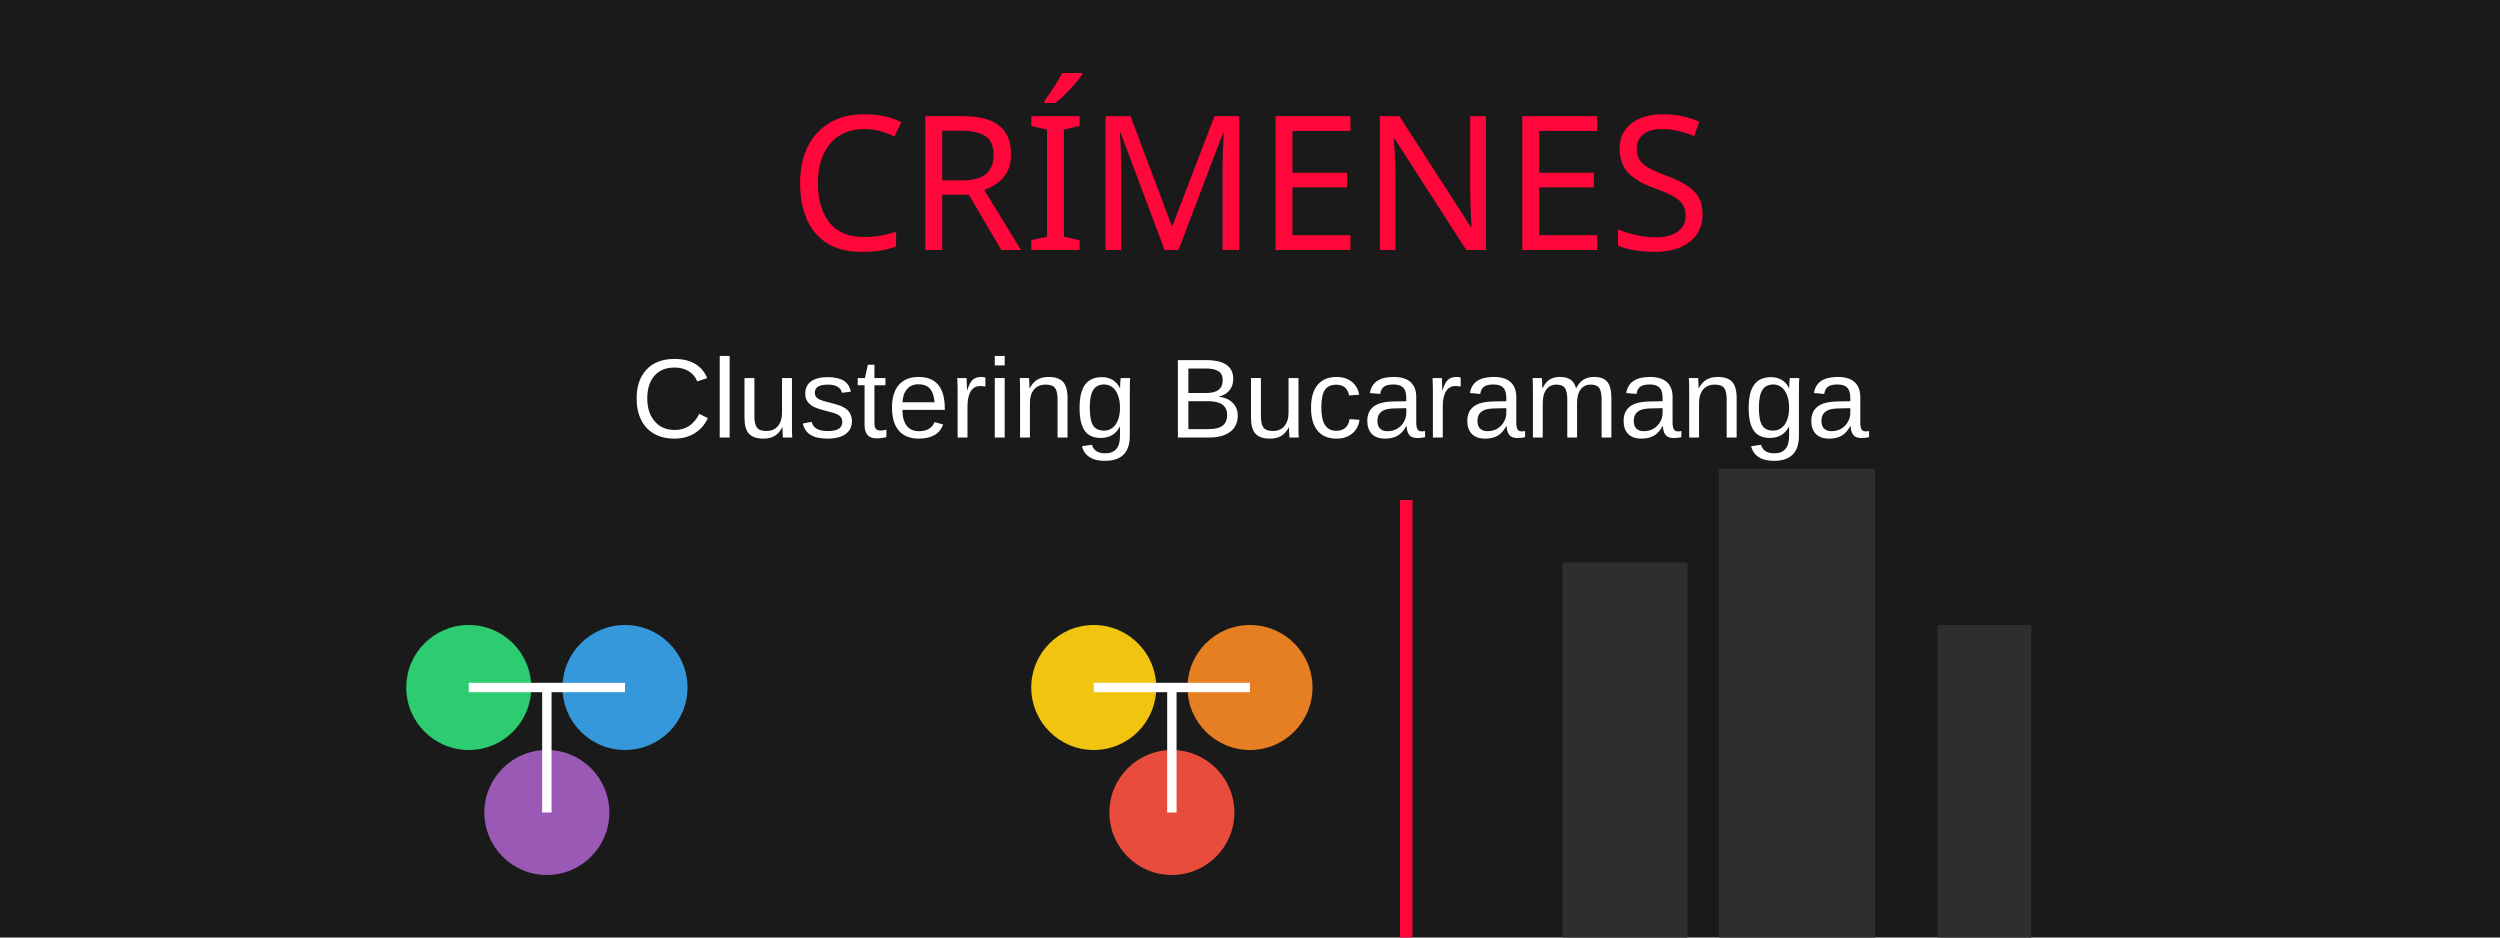
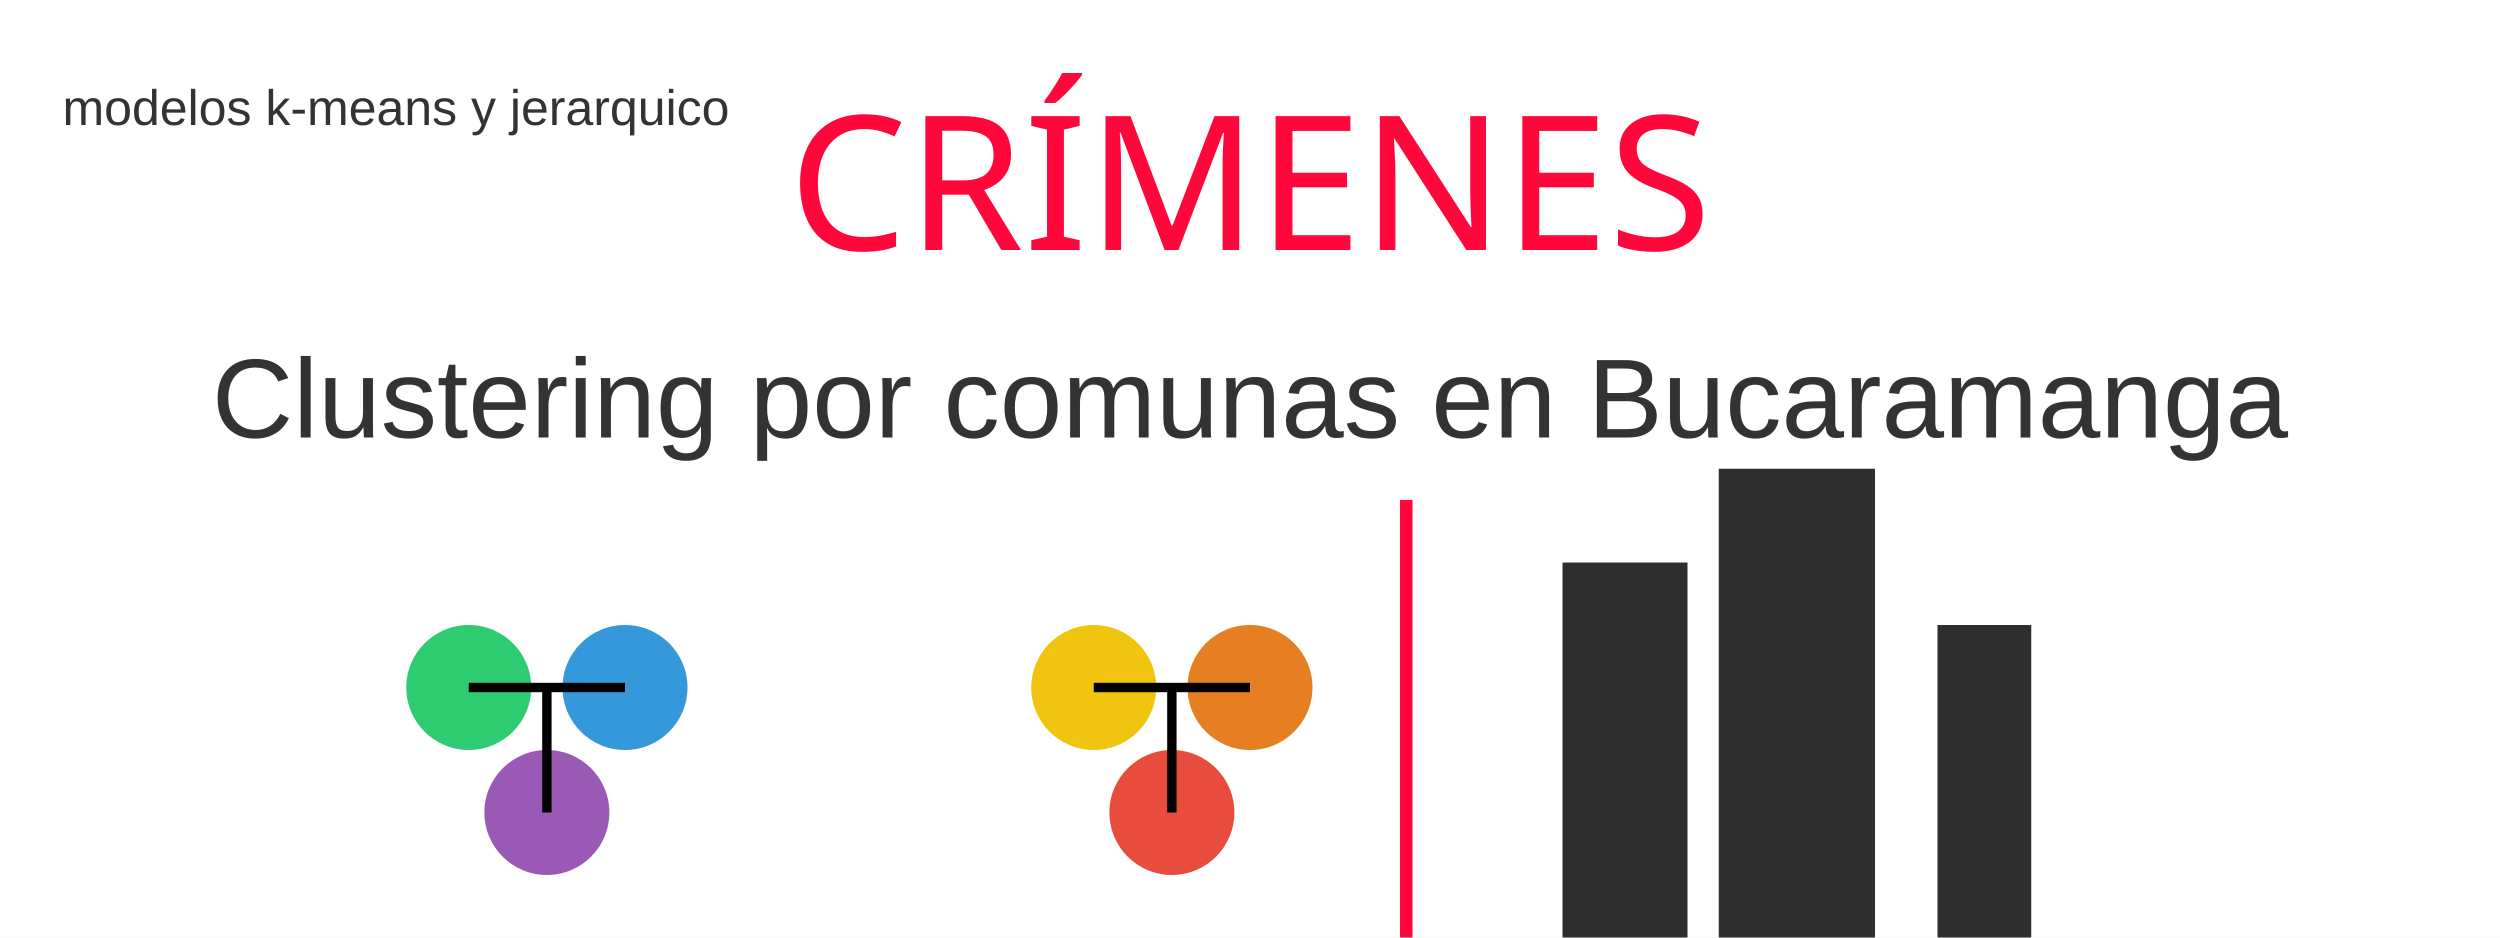
<svg xmlns="http://www.w3.org/2000/svg" viewBox="0 0 800 300">
-   <rect width="800" height="300" fill="#1a1a1a" />
+   <rect width="800" height="300" fill="#ffffff" />
+   <text x="20" y="40" font-size="16" fill="#333333" font-family="Arial, sans-serif">
+     modelos k-means y jerarquico
+   </text>
  <text x="50%" y="80" font-size="60" text-anchor="middle" fill="#FF073A" font-family="Impact, sans-serif">
    CRÍMENES
  </text>
-   <text x="50%" y="140" font-size="36" text-anchor="middle" fill="#FFFFFF" font-family="Arial, sans-serif">
-     Clustering Bucaramanga
+   <text x="50%" y="140" font-size="36" text-anchor="middle" fill="#333333" font-family="Arial, sans-serif">
+     Clustering por comunas en Bucaramanga
  </text>
  <circle cx="150" cy="220" r="20" fill="#2ECC71" />
  <circle cx="200" cy="220" r="20" fill="#3498DB" />
  <circle cx="175" cy="260" r="20" fill="#9B59B6" />
-   <line x1="150" y1="220" x2="200" y2="220" stroke="#FFFFFF" stroke-width="3" />
-   <line x1="175" y1="220" x2="175" y2="260" stroke="#FFFFFF" stroke-width="3" />
+   <line x1="150" y1="220" x2="200" y2="220" stroke="#000000" stroke-width="3" />
+   <line x1="175" y1="220" x2="175" y2="260" stroke="#000000" stroke-width="3" />
  <circle cx="350" cy="220" r="20" fill="#F1C40F" />
  <circle cx="400" cy="220" r="20" fill="#E67E22" />
  <circle cx="375" cy="260" r="20" fill="#E74C3C" />
-   <line x1="350" y1="220" x2="400" y2="220" stroke="#FFFFFF" stroke-width="3" />
-   <line x1="375" y1="220" x2="375" y2="260" stroke="#FFFFFF" stroke-width="3" />
+   <line x1="350" y1="220" x2="400" y2="220" stroke="#000000" stroke-width="3" />
+   <line x1="375" y1="220" x2="375" y2="260" stroke="#000000" stroke-width="3" />
  <line x1="450" y1="160" x2="450" y2="300" stroke="#FF073A" stroke-width="4" />
  <g fill="#2e2e2e">
    <rect x="500" y="180" width="40" height="120" />
    <rect x="550" y="150" width="50" height="150" />
    <rect x="620" y="200" width="30" height="100" />
  </g>
</svg>
